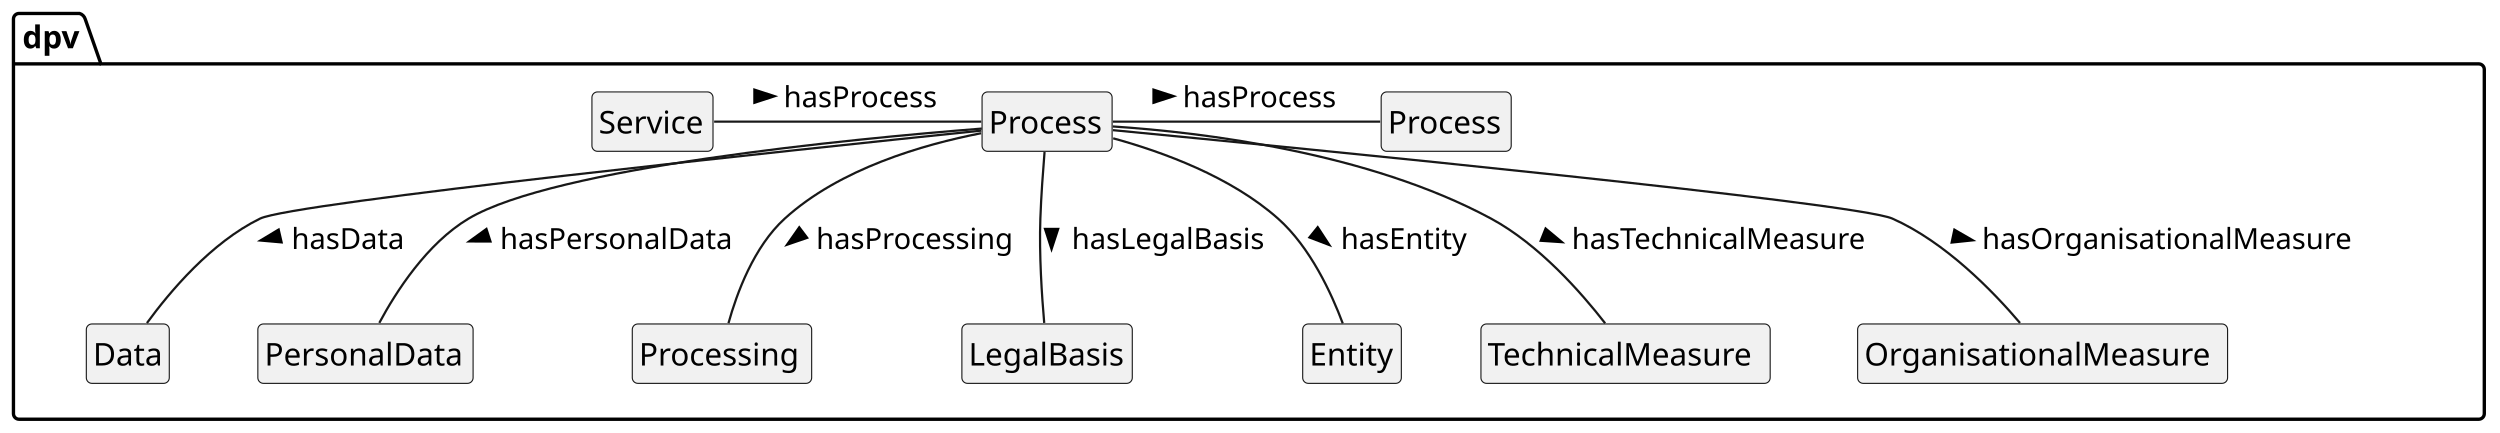
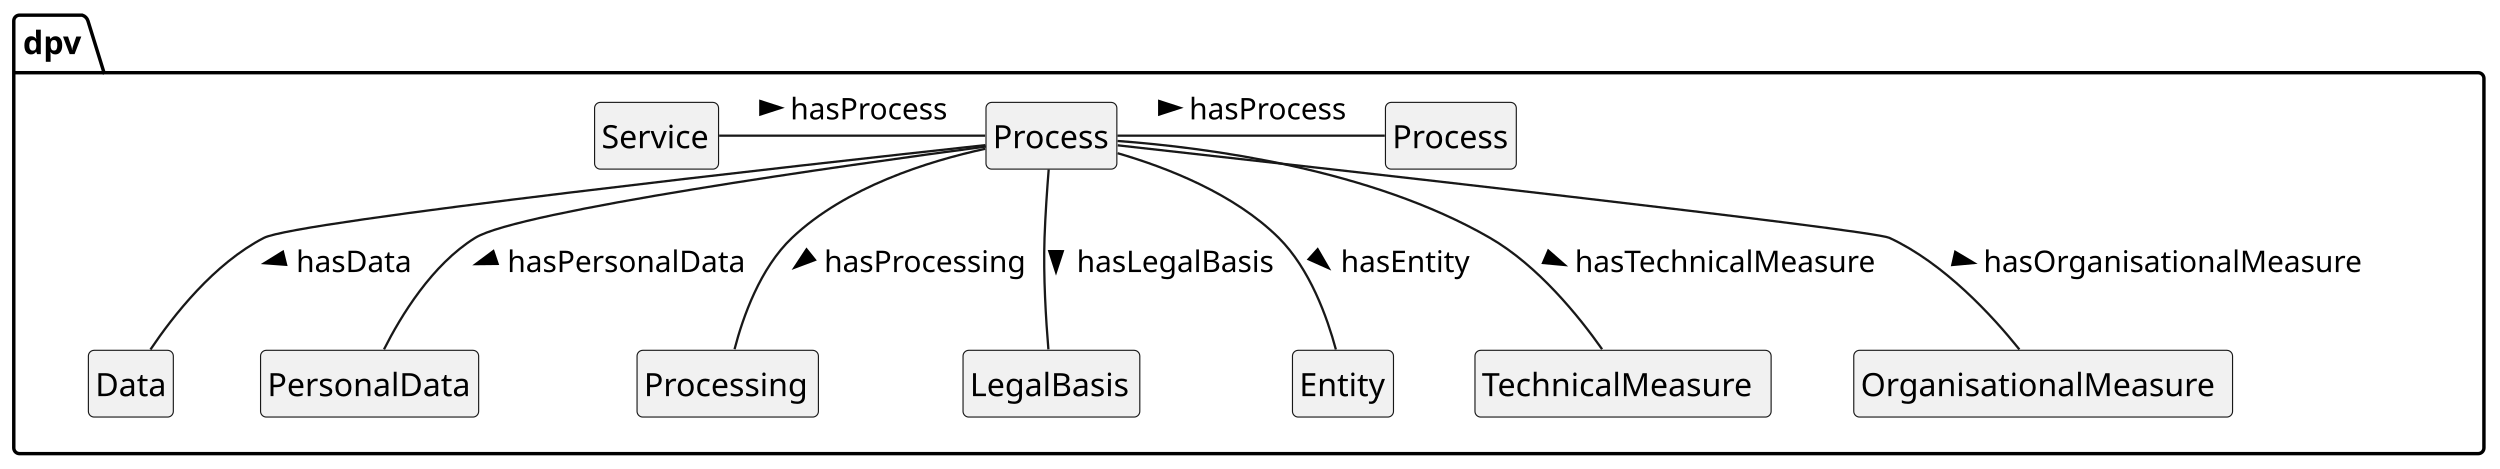
- <svg xmlns="http://www.w3.org/2000/svg" contentStyleType="text/css" height="193px" preserveAspectRatio="none" style="width:1115px;height:193px;background:#FFFFFF;" version="1.1" viewBox="0 0 1115 193" width="1115px" zoomAndPan="magnify">
+ <svg xmlns="http://www.w3.org/2000/svg" contentStyleType="text/css" height="204px" preserveAspectRatio="none" style="width:1089px;height:204px;background:#FFFFFF;" version="1.1" viewBox="0 0 1089 204" width="1089px" zoomAndPan="magnify">
  <defs />
  <g>
    <g id="cluster_dpv">
-       <path d="M8.5,6 L35.5,6 A3.75,3.75 0 0 1 38,8.5 L45,28.488 L1105.5,28.488 A2.5,2.5 0 0 1 1108,30.988 L1108,184.48 A2.5,2.5 0 0 1 1105.5,186.98 L8.5,186.98 A2.5,2.5 0 0 1 6,184.48 L6,8.5 A2.5,2.5 0 0 1 8.5,6 " fill="none" style="stroke:#000000;stroke-width:1.5;" />
-       <line style="stroke:#000000;stroke-width:1.5;" x1="6" x2="45" y1="28.488" y2="28.488" />
-       <text fill="#000000" font-family="sans-serif" font-size="14" font-weight="bold" lengthAdjust="spacing" textLength="26" x="10" y="21.535">dpv</text>
+       <path d="M8.5,6.602 L35.812,6.602 A3.75,3.75 0 0 1 38.312,9.102 L45.312,31.67 L1079.5,31.67 A2.5,2.5 0 0 1 1082,34.17 L1082,195.102 A2.5,2.5 0 0 1 1079.5,197.602 L8.5,197.602 A2.5,2.5 0 0 1 6,195.102 L6,9.102 A2.5,2.5 0 0 1 8.5,6.602 " fill="none" style="stroke:#000000;stroke-width:1.5;" />
+       <line style="stroke:#000000;stroke-width:1.5;" x1="6" x2="45.312" y1="31.67" y2="31.67" />
+       <text fill="#000000" font-family="sans-serif" font-size="14" font-weight="bold" lengthAdjust="spacing" textLength="26.312" x="10" y="23.568">dpv</text>
    </g>
    <g id="elem_Process">
-       <rect codeLine="4" fill="#F1F1F1" height="26.488" id="Process" rx="2.5" ry="2.5" style="stroke:#181818;stroke-width:0.5;" width="58" x="438" y="41" />
-       <text fill="#000000" font-family="sans-serif" font-size="14" lengthAdjust="spacing" textLength="52" x="441" y="59.535">Process</text>
+       <rect codeLine="4" fill="#F1F1F1" height="29.068" id="Process" rx="2.5" ry="2.5" style="stroke:#181818;stroke-width:0.5;" width="57" x="429.5" y="44.602" />
+       <text fill="#000000" font-family="sans-serif" font-size="14" lengthAdjust="spacing" textLength="51" x="432.5" y="64.568">Process</text>
    </g>
    <g id="elem_Data">
-       <rect codeLine="5" fill="#F1F1F1" height="26.488" id="Data" rx="2.5" ry="2.5" style="stroke:#181818;stroke-width:0.5;" width="37" x="38.5" y="144.49" />
-       <text fill="#000000" font-family="sans-serif" font-size="14" lengthAdjust="spacing" textLength="31" x="41.5" y="163.025">Data</text>
+       <rect codeLine="5" fill="#F1F1F1" height="29.068" id="Data" rx="2.5" ry="2.5" style="stroke:#181818;stroke-width:0.5;" width="37" x="38.5" y="152.602" />
+       <text fill="#000000" font-family="sans-serif" font-size="14" lengthAdjust="spacing" textLength="31" x="41.5" y="172.568">Data</text>
    </g>
    <g id="elem_PersonalData">
-       <rect codeLine="6" fill="#F1F1F1" height="26.488" id="PersonalData" rx="2.5" ry="2.5" style="stroke:#181818;stroke-width:0.5;" width="96" x="115" y="144.49" />
-       <text fill="#000000" font-family="sans-serif" font-size="14" lengthAdjust="spacing" textLength="90" x="118" y="163.025">PersonalData</text>
+       <rect codeLine="6" fill="#F1F1F1" height="29.068" id="PersonalData" rx="2.5" ry="2.5" style="stroke:#181818;stroke-width:0.5;" width="95" x="113.5" y="152.602" />
+       <text fill="#000000" font-family="sans-serif" font-size="14" lengthAdjust="spacing" textLength="89" x="116.5" y="172.568">PersonalData</text>
    </g>
    <g id="elem_Processing">
-       <rect codeLine="7" fill="#F1F1F1" height="26.488" id="Processing" rx="2.5" ry="2.5" style="stroke:#181818;stroke-width:0.5;" width="80" x="282" y="144.49" />
-       <text fill="#000000" font-family="sans-serif" font-size="14" lengthAdjust="spacing" textLength="74" x="285" y="163.025">Processing</text>
+       <rect codeLine="7" fill="#F1F1F1" height="29.068" id="Processing" rx="2.5" ry="2.5" style="stroke:#181818;stroke-width:0.5;" width="79" x="277.5" y="152.602" />
+       <text fill="#000000" font-family="sans-serif" font-size="14" lengthAdjust="spacing" textLength="73" x="280.5" y="172.568">Processing</text>
    </g>
    <g id="elem_LegalBasis">
-       <rect codeLine="8" fill="#F1F1F1" height="26.488" id="LegalBasis" rx="2.5" ry="2.5" style="stroke:#181818;stroke-width:0.5;" width="76" x="429" y="144.49" />
-       <text fill="#000000" font-family="sans-serif" font-size="14" lengthAdjust="spacing" textLength="70" x="432" y="163.025">LegalBasis</text>
+       <rect codeLine="8" fill="#F1F1F1" height="29.068" id="LegalBasis" rx="2.5" ry="2.5" style="stroke:#181818;stroke-width:0.5;" width="77" x="419.5" y="152.602" />
+       <text fill="#000000" font-family="sans-serif" font-size="14" lengthAdjust="spacing" textLength="71" x="422.5" y="172.568">LegalBasis</text>
    </g>
    <g id="elem_Entity">
-       <rect codeLine="9" fill="#F1F1F1" height="26.488" id="Entity" rx="2.5" ry="2.5" style="stroke:#181818;stroke-width:0.5;" width="44" x="581" y="144.49" />
-       <text fill="#000000" font-family="sans-serif" font-size="14" lengthAdjust="spacing" textLength="38" x="584" y="163.025">Entity</text>
+       <rect codeLine="9" fill="#F1F1F1" height="29.068" id="Entity" rx="2.5" ry="2.5" style="stroke:#181818;stroke-width:0.5;" width="44" x="563" y="152.602" />
+       <text fill="#000000" font-family="sans-serif" font-size="14" lengthAdjust="spacing" textLength="38" x="566" y="172.568">Entity</text>
    </g>
    <g id="elem_TechnicalMeasure">
-       <rect codeLine="10" fill="#F1F1F1" height="26.488" id="TechnicalMeasure" rx="2.5" ry="2.5" style="stroke:#181818;stroke-width:0.5;" width="129" x="660.5" y="144.49" />
-       <text fill="#000000" font-family="sans-serif" font-size="14" lengthAdjust="spacing" textLength="123" x="663.5" y="163.025">TechnicalMeasure</text>
+       <rect codeLine="10" fill="#F1F1F1" height="29.068" id="TechnicalMeasure" rx="2.5" ry="2.5" style="stroke:#181818;stroke-width:0.5;" width="129" x="642.5" y="152.602" />
+       <text fill="#000000" font-family="sans-serif" font-size="14" lengthAdjust="spacing" textLength="123" x="645.5" y="172.568">TechnicalMeasure</text>
    </g>
    <g id="elem_OrganisationalMeasure">
-       <rect codeLine="11" fill="#F1F1F1" height="26.488" id="OrganisationalMeasure" rx="2.5" ry="2.5" style="stroke:#181818;stroke-width:0.5;" width="165" x="828.5" y="144.49" />
-       <text fill="#000000" font-family="sans-serif" font-size="14" lengthAdjust="spacing" textLength="159" x="831.5" y="163.025">OrganisationalMeasure</text>
+       <rect codeLine="11" fill="#F1F1F1" height="29.068" id="OrganisationalMeasure" rx="2.5" ry="2.5" style="stroke:#181818;stroke-width:0.5;" width="165" x="807.5" y="152.602" />
+       <text fill="#000000" font-family="sans-serif" font-size="14" lengthAdjust="spacing" textLength="159" x="810.5" y="172.568">OrganisationalMeasure</text>
    </g>
    <g id="elem_Process2">
-       <rect codeLine="12" fill="#F1F1F1" height="26.488" id="Process2" rx="2.5" ry="2.5" style="stroke:#181818;stroke-width:0.5;" width="58" x="616" y="41" />
-       <text fill="#000000" font-family="sans-serif" font-size="14" lengthAdjust="spacing" textLength="52" x="619" y="59.535">Process</text>
+       <rect codeLine="12" fill="#F1F1F1" height="29.068" id="Process2" rx="2.5" ry="2.5" style="stroke:#181818;stroke-width:0.5;" width="57" x="603.5" y="44.602" />
+       <text fill="#000000" font-family="sans-serif" font-size="14" lengthAdjust="spacing" textLength="51" x="606.5" y="64.568">Process</text>
    </g>
    <g id="elem_Service">
-       <rect codeLine="13" fill="#F1F1F1" height="26.488" id="Service" rx="2.5" ry="2.5" style="stroke:#181818;stroke-width:0.5;" width="54" x="264" y="41" />
-       <text fill="#000000" font-family="sans-serif" font-size="14" lengthAdjust="spacing" textLength="48" x="267" y="59.535">Service</text>
+       <rect codeLine="13" fill="#F1F1F1" height="29.068" id="Service" rx="2.5" ry="2.5" style="stroke:#181818;stroke-width:0.5;" width="54" x="259" y="44.602" />
+       <text fill="#000000" font-family="sans-serif" font-size="14" lengthAdjust="spacing" textLength="48" x="262" y="64.568">Service</text>
    </g>
    <g id="link_Process_Data">
-       <path codeLine="16" d="M437.6,58.26 C355.78,66.7 130.43,90.46 116,97.49 C94.21,108.11 75.74,130.09 65.53,144.08 " fill="none" id="Process-Data" style="stroke:#181818;stroke-width:1.0;" />
-       <polygon fill="#000000" points="116.128,107.269,125.602,108.1,124.281,102.372,116.128,107.269" style="stroke:#000000;stroke-width:1.0;" />
-       <text fill="#000000" font-family="sans-serif" font-size="13" lengthAdjust="spacing" textLength="51" x="130" y="111.058">hasData</text>
+       <path codeLine="16" d="M429.26,63.202 C349.26,71.922 128.97,96.432 115,103.602 C93.27,114.762 75.46,137.502 65.54,152.252 " fill="none" id="Process-Data" style="stroke:#181818;stroke-width:1.0;" />
+       <polygon fill="#000000" points="115.143,114.644,124.628,115.348,123.23,109.638,115.143,114.644" style="stroke:#000000;stroke-width:1.0;" />
+       <text fill="#000000" font-family="sans-serif" font-size="13" lengthAdjust="spacing" textLength="49" x="129" y="118.499">hasData</text>
    </g>
    <g id="link_Process_PersonalData">
-       <path codeLine="17" d="M437.88,57.34 C378.82,62.01 247.33,74.7 209,97.49 C190.42,108.54 176.59,130.17 169.17,144.01 " fill="none" id="Process-PersonalData" style="stroke:#181818;stroke-width:1.0;" />
-       <polygon fill="#000000" points="209.241,107.68,218.752,107.701,216.948,102.106,209.241,107.68" style="stroke:#000000;stroke-width:1.0;" />
-       <text fill="#000000" font-family="sans-serif" font-size="13" lengthAdjust="spacing" textLength="104" x="223" y="111.058">hasPersonalData</text>
+       <path codeLine="17" d="M429.46,63.832 C367.71,72.062 225.76,92.002 207,103.602 C188.21,115.222 174.62,137.602 167.27,152.192 " fill="none" id="Process-PersonalData" style="stroke:#181818;stroke-width:1.0;" />
+       <polygon fill="#000000" points="207.262,115.052,216.772,114.948,214.895,109.378,207.262,115.052" style="stroke:#000000;stroke-width:1.0;" />
+       <text fill="#000000" font-family="sans-serif" font-size="13" lengthAdjust="spacing" textLength="101" x="221" y="118.499">hasPersonalData</text>
    </g>
    <g id="link_Process_Processing">
-       <path codeLine="18" d="M437.55,59.42 C411.71,64.45 374.53,75.19 350,97.49 C336.2,110.04 328.59,130.83 324.9,144.14 " fill="none" id="Process-Processing" style="stroke:#181818;stroke-width:1.0;" />
-       <polygon fill="#000000" points="351.004,109.15,359.999,106.063,356.466,101.365,351.004,109.15" style="stroke:#000000;stroke-width:1.0;" />
-       <text fill="#000000" font-family="sans-serif" font-size="13" lengthAdjust="spacing" textLength="90" x="364" y="111.058">hasProcessing</text>
+       <path codeLine="18" d="M429.18,64.812 C404.15,70.262 368.35,81.482 345,103.602 C331.11,116.772 323.61,138.092 319.97,152.112 " fill="none" id="Process-Processing" style="stroke:#181818;stroke-width:1.0;" />
+       <polygon fill="#000000" points="346.094,116.577,354.995,113.225,351.325,108.634,346.094,116.577" style="stroke:#000000;stroke-width:1.0;" />
+       <text fill="#000000" font-family="sans-serif" font-size="13" lengthAdjust="spacing" textLength="86" x="359" y="118.499">hasProcessing</text>
    </g>
    <g id="link_Process_LegalBasis">
-       <path codeLine="19" d="M465.87,67.8 C465.18,76.2 464.35,87.5 464,97.49 C463.43,113.55 464.67,132.03 465.72,144.03 " fill="none" id="Process-LegalBasis" style="stroke:#181818;stroke-width:1.0;" />
-       <polygon fill="#000000" points="468.99,111.145,471.947,102.106,466.069,102.094,468.99,111.145" style="stroke:#000000;stroke-width:1.0;" />
-       <text fill="#000000" font-family="sans-serif" font-size="13" lengthAdjust="spacing" textLength="87" x="478" y="111.058">hasLegalBasis</text>
+       <path codeLine="19" d="M456.81,73.802 C456.13,82.362 455.34,93.612 455,103.602 C454.42,120.322 455.63,139.542 456.68,152.202 " fill="none" id="Process-LegalBasis" style="stroke:#181818;stroke-width:1.0;" />
+       <polygon fill="#000000" points="459.992,118.455,462.946,109.415,457.068,109.405,459.992,118.455" style="stroke:#000000;stroke-width:1.0;" />
+       <text fill="#000000" font-family="sans-serif" font-size="13" lengthAdjust="spacing" textLength="83" x="469" y="118.499">hasLegalBasis</text>
    </g>
    <g id="link_Process_Entity">
-       <path codeLine="20" d="M496.48,61.69 C518.78,67.81 549.04,78.89 570,97.49 C584.44,110.31 593.92,131.02 598.87,144.25 " fill="none" id="Process-Entity" style="stroke:#181818;stroke-width:1.0;" />
-       <polygon fill="#000000" points="592.892,109.284,587.696,101.318,584.006,105.894,592.892,109.284" style="stroke:#000000;stroke-width:1.0;" />
-       <text fill="#000000" font-family="sans-serif" font-size="13" lengthAdjust="spacing" textLength="58" x="598" y="111.058">hasEntity</text>
+       <path codeLine="20" d="M486.8,66.732 C508.49,73.012 537.68,84.422 557,103.602 C570.58,117.092 578.16,138.332 581.91,152.242 " fill="none" id="Process-Entity" style="stroke:#181818;stroke-width:1.0;" />
+       <polygon fill="#000000" points="578.718,116.798,573.957,108.565,570.027,112.936,578.718,116.798" style="stroke:#000000;stroke-width:1.0;" />
+       <text fill="#000000" font-family="sans-serif" font-size="13" lengthAdjust="spacing" textLength="56" x="584" y="118.499">hasEntity</text>
    </g>
    <g id="link_Process_TechnicalMeasure">
-       <path codeLine="21" d="M496.29,56.4 C536.55,59.07 610.24,67.96 665,97.49 C686.39,109.03 705.27,130.51 715.9,144.19 " fill="none" id="Process-TechnicalMeasure" style="stroke:#181818;stroke-width:1.0;" />
-       <polygon fill="#000000" points="696.643,108.001,689.335,101.915,687.153,107.373,696.643,108.001" style="stroke:#000000;stroke-width:1.0;" />
-       <text fill="#000000" font-family="sans-serif" font-size="13" lengthAdjust="spacing" textLength="134" x="701" y="111.058">hasTechnicalMeasure</text>
+       <path codeLine="21" d="M486.78,61.402 C525.92,64.292 597.01,73.602 649,103.602 C669.9,115.662 687.7,137.702 697.87,152.122 " fill="none" id="Process-TechnicalMeasure" style="stroke:#181818;stroke-width:1.0;" />
+       <polygon fill="#000000" points="681.594,115.429,674.444,109.158,672.123,114.558,681.594,115.429" style="stroke:#000000;stroke-width:1.0;" />
+       <text fill="#000000" font-family="sans-serif" font-size="13" lengthAdjust="spacing" textLength="128" x="686" y="118.499">hasTechnicalMeasure</text>
    </g>
    <g id="link_Process_OrganisationalMeasure">
-       <path codeLine="22" d="M496.38,58.05 C582.31,66.32 828.12,90.44 844,97.49 C867.7,108.01 888.99,130.02 900.93,144.05 " fill="none" id="Process-OrganisationalMeasure" style="stroke:#181818;stroke-width:1.0;" />
-       <polygon fill="#000000" points="879.891,107.185,871.654,102.43,870.432,108.179,879.891,107.185" style="stroke:#000000;stroke-width:1.0;" />
-       <text fill="#000000" font-family="sans-serif" font-size="13" lengthAdjust="spacing" textLength="166" x="884" y="111.058">hasOrganisationalMeasure</text>
+       <path codeLine="22" d="M486.86,63.302 C571.78,72.742 815.36,100.052 823,103.602 C846.81,114.652 867.76,137.422 879.65,152.212 " fill="none" id="Process-OrganisationalMeasure" style="stroke:#181818;stroke-width:1.0;" />
+       <polygon fill="#000000" points="859.877,114.559,851.704,109.695,850.406,115.428,859.877,114.559" style="stroke:#000000;stroke-width:1.0;" />
+       <text fill="#000000" font-family="sans-serif" font-size="13" lengthAdjust="spacing" textLength="161" x="864" y="118.499">hasOrganisationalMeasure</text>
    </g>
    <g id="link_Process_Process2">
-       <path codeLine="24" d="M496.39,54.25 C529.37,54.25 582.56,54.25 615.56,54.25 " fill="none" id="Process-Process2" style="stroke:#181818;stroke-width:1.0;" />
-       <polygon fill="#000000" points="523.5,42.905,514.455,39.966,514.455,45.844,523.5,42.905" style="stroke:#000000;stroke-width:1.0;" />
-       <text fill="#000000" font-family="sans-serif" font-size="13" lengthAdjust="spacing" textLength="70" x="527.5" y="47.818">hasProcess</text>
+       <path codeLine="24" d="M486.73,59.102 C518.97,59.102 570.97,59.102 603.22,59.102 " fill="none" id="Process-Process2" style="stroke:#181818;stroke-width:1.0;" />
+       <polygon fill="#000000" points="514,46.955,504.955,44.016,504.955,49.894,514,46.955" style="stroke:#000000;stroke-width:1.0;" />
+       <text fill="#000000" font-family="sans-serif" font-size="13" lengthAdjust="spacing" textLength="67" x="518" y="51.999">hasProcess</text>
    </g>
    <g id="link_Service_Process">
-       <path codeLine="25" d="M318.5,54.25 C350.89,54.25 404.47,54.25 437.64,54.25 " fill="none" id="Service-Process" style="stroke:#181818;stroke-width:1.0;" />
-       <polygon fill="#000000" points="345.5,42.905,336.455,39.966,336.455,45.844,345.5,42.905" style="stroke:#000000;stroke-width:1.0;" />
-       <text fill="#000000" font-family="sans-serif" font-size="13" lengthAdjust="spacing" textLength="70" x="349.5" y="47.818">hasProcess</text>
+       <path codeLine="25" d="M313.25,59.102 C344.89,59.102 396.85,59.102 429.15,59.102 " fill="none" id="Service-Process" style="stroke:#181818;stroke-width:1.0;" />
+       <polygon fill="#000000" points="340.25,46.955,331.205,44.016,331.205,49.894,340.25,46.955" style="stroke:#000000;stroke-width:1.0;" />
+       <text fill="#000000" font-family="sans-serif" font-size="13" lengthAdjust="spacing" textLength="67" x="344.25" y="51.999">hasProcess</text>
    </g>
  </g>
</svg>
